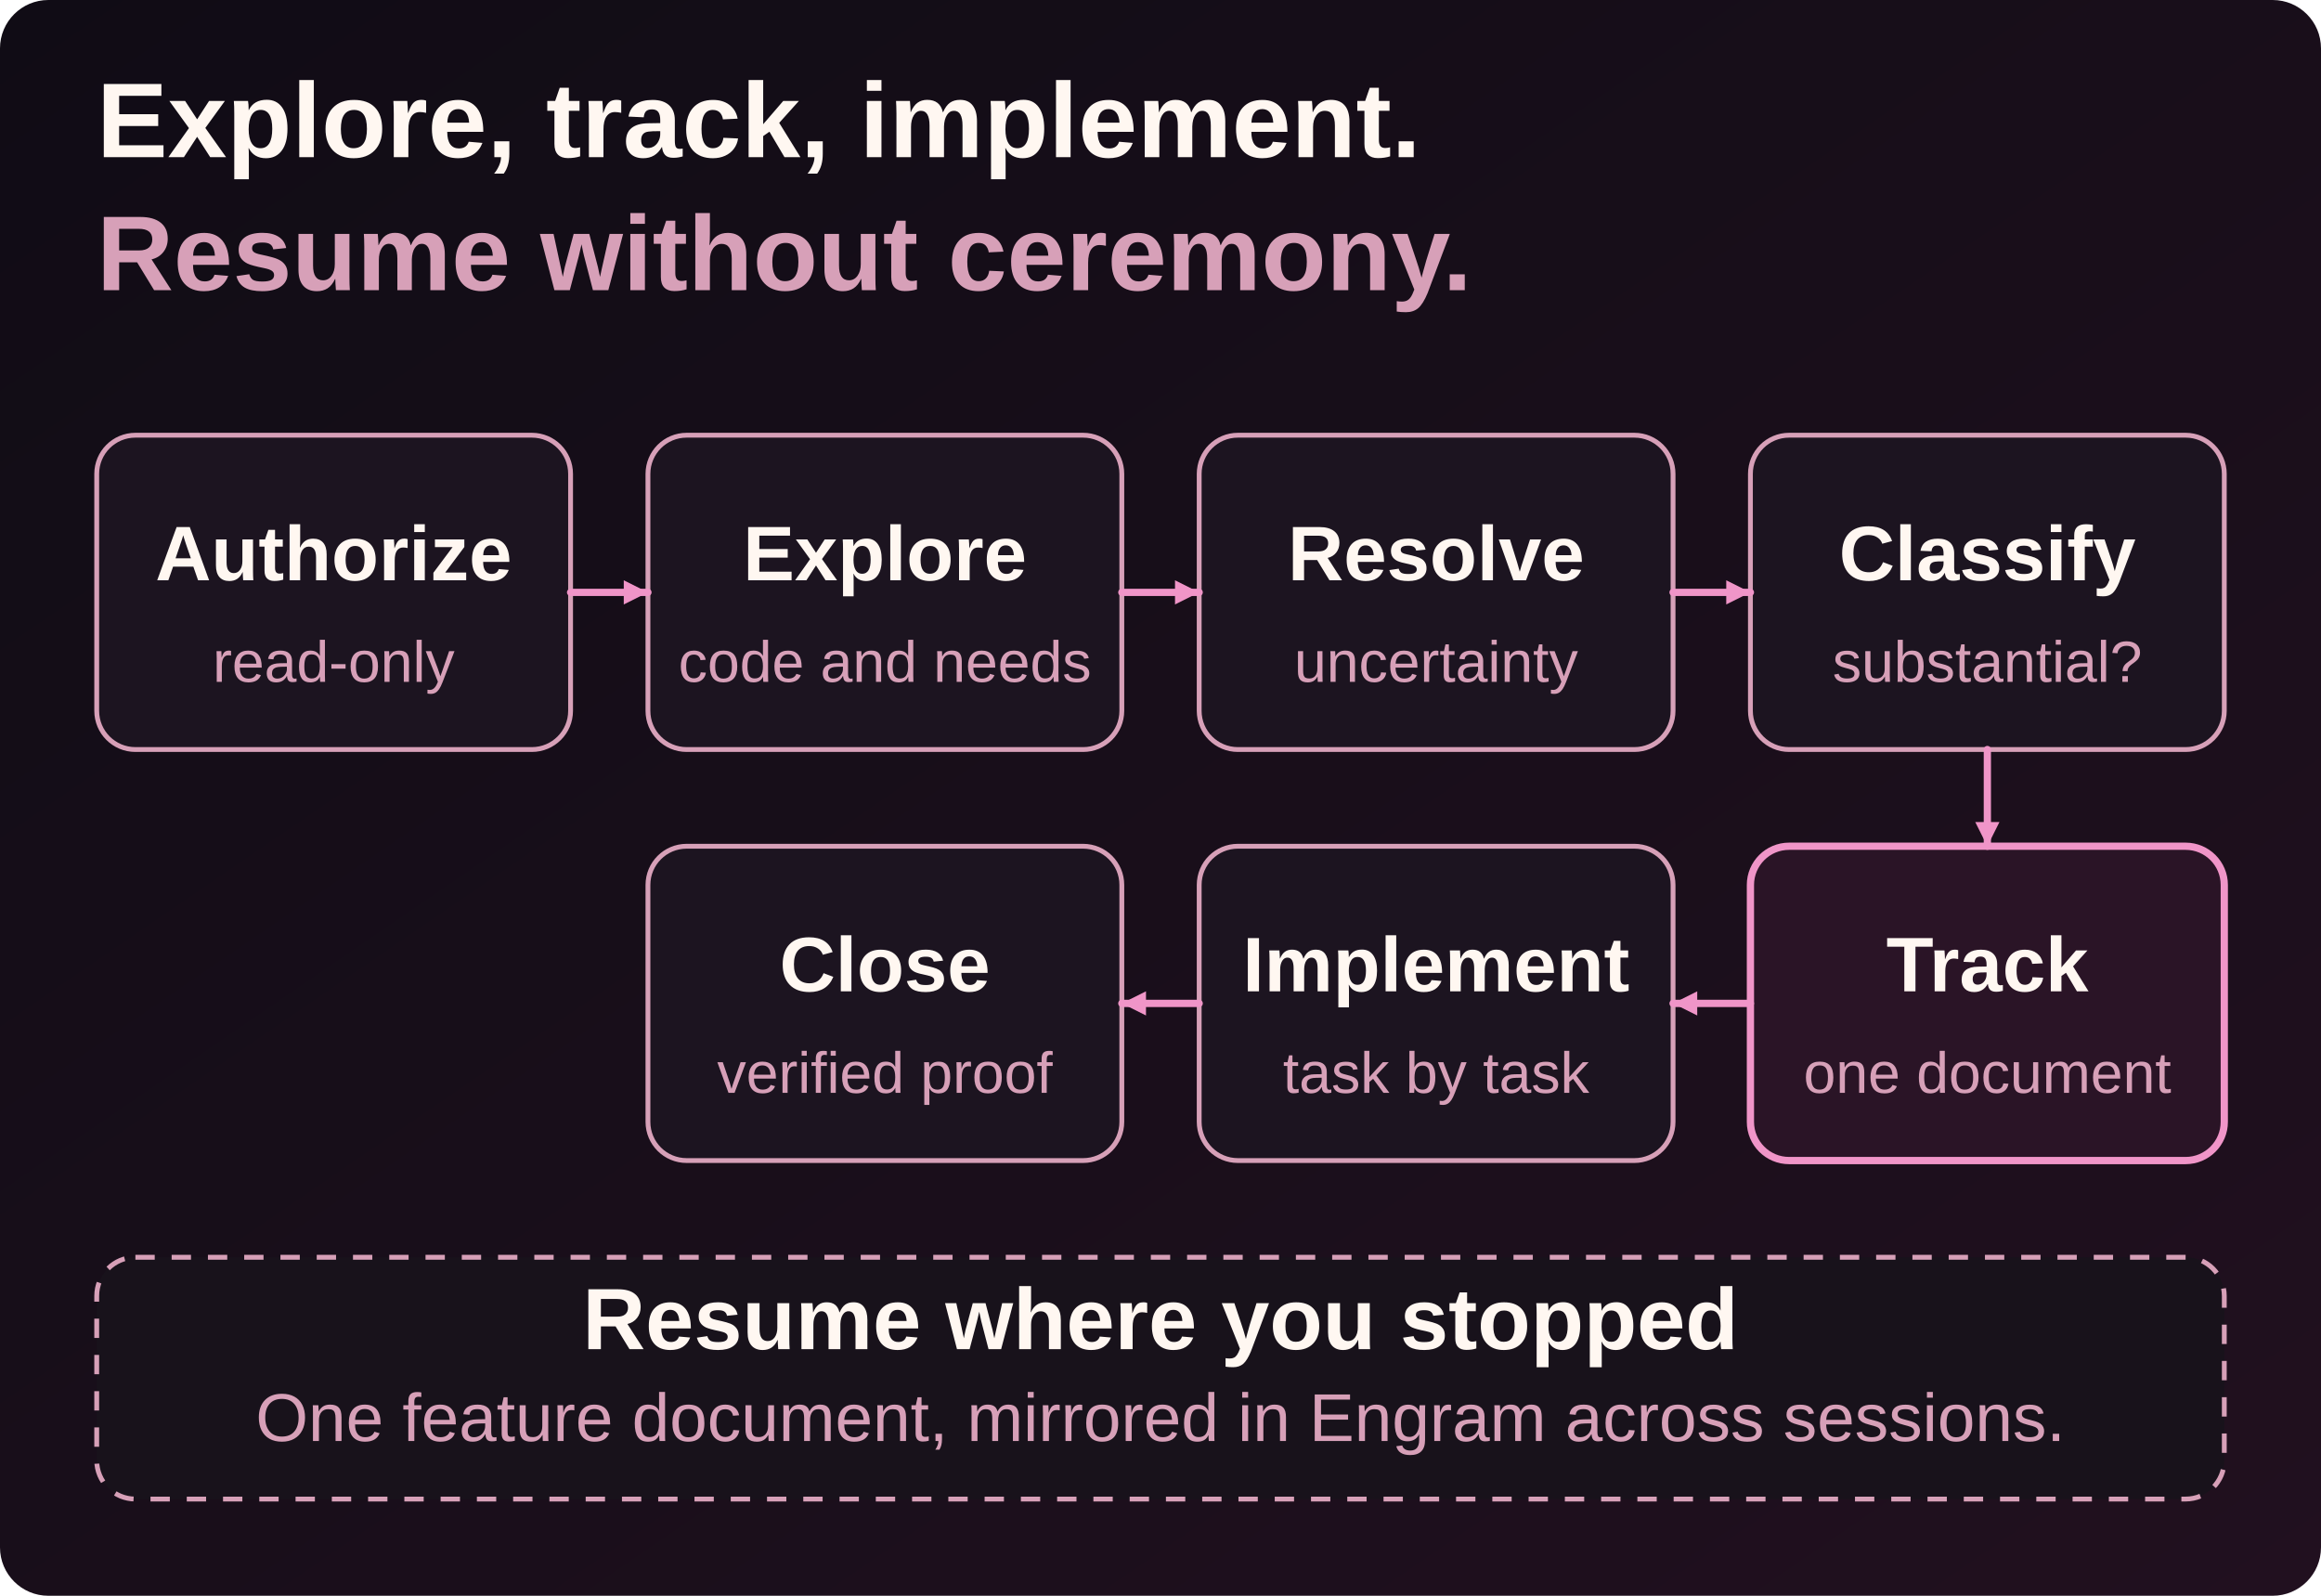
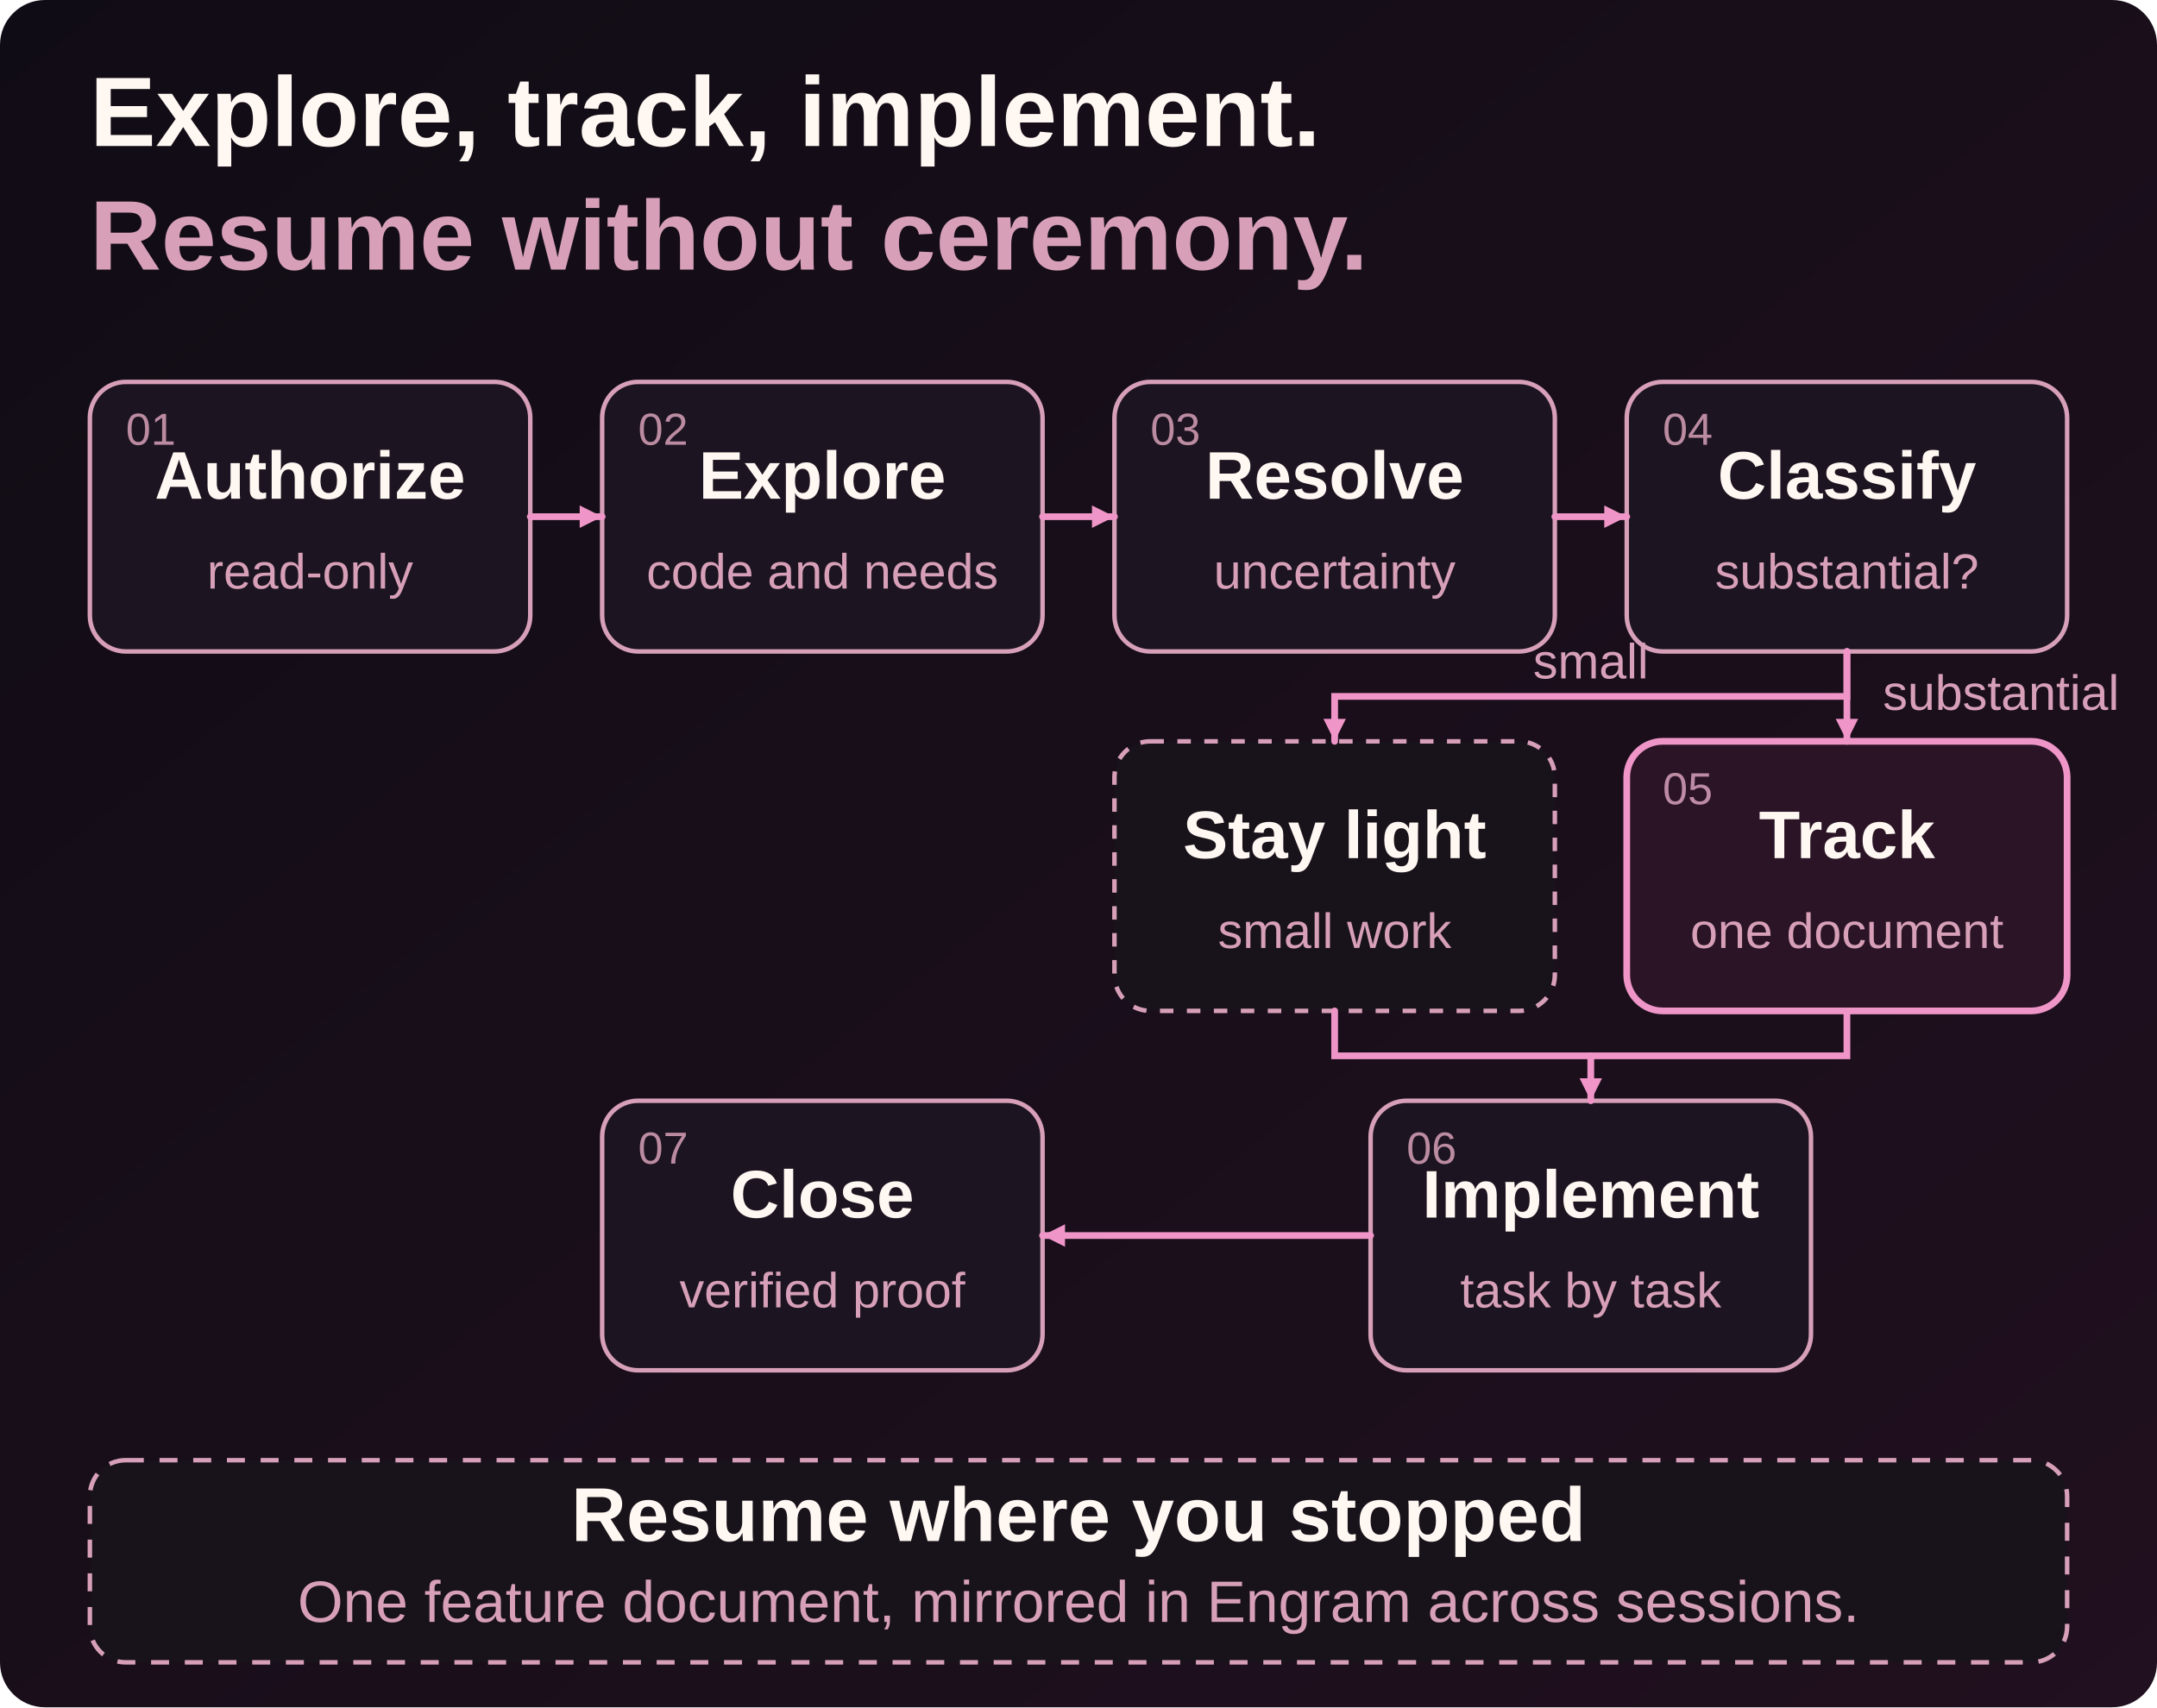
- <svg xmlns="http://www.w3.org/2000/svg" width="960" height="660" viewBox="0 0 960 660" role="img" aria-labelledby="odd-title odd-desc">
+ <svg xmlns="http://www.w3.org/2000/svg" width="960" height="760" viewBox="0 0 960 760" role="img" aria-labelledby="odd-title odd-desc">
  <defs>
    <linearGradient id="odd-bg" x1="0" y1="0" x2="1" y2="1">
      <stop stop-color="#100c15" />
      <stop offset="1" stop-color="#21101f" />
    </linearGradient>
    <marker id="odd-arrow" markerUnits="userSpaceOnUse" markerWidth="10" markerHeight="10" viewBox="0 0 10 10" refX="10" refY="5" orient="auto">
      <path d="M0 0 10 5 0 10z" fill="#f095c8" />
    </marker>
  </defs>
-   <rect width="960" height="660" rx="20" fill="url(#odd-bg)" />
+   <rect width="960" height="760" rx="20" fill="url(#odd-bg)" />
  <text x="40" y="65" fill="#fff7f1" font-family="Arial, Helvetica, sans-serif" font-size="44" font-weight="700">Explore, track, implement.</text>
  <text x="40" y="120" fill="#d7a0b8" font-family="Arial, Helvetica, sans-serif" font-size="44" font-weight="700">Resume without ceremony.</text>
  <g fill="#1c1420" stroke="#d7a0b8" stroke-width="2">
-     <rect x="40" y="180" width="196" height="130" rx="16" />
-     <rect x="268" y="180" width="196" height="130" rx="16" />
-     <rect x="496" y="180" width="196" height="130" rx="16" />
-     <rect x="724" y="180" width="196" height="130" rx="16" />
-     <rect x="724" y="350" width="196" height="130" rx="16" fill="#2a1426" stroke="#f095c8" stroke-width="3" />
-     <rect x="496" y="350" width="196" height="130" rx="16" />
-     <rect x="268" y="350" width="196" height="130" rx="16" />
+     <rect x="40" y="170" width="196" height="120" rx="16" />
+     <rect x="268" y="170" width="196" height="120" rx="16" />
+     <rect x="496" y="170" width="196" height="120" rx="16" />
+     <rect x="724" y="170" width="196" height="120" rx="16" />
+     <rect x="724" y="330" width="196" height="120" rx="16" fill="#2a1426" stroke="#f095c8" stroke-width="3" />
+     <rect x="610" y="490" width="196" height="120" rx="16" />
+     <rect x="268" y="490" width="196" height="120" rx="16" />
  </g>
+   <rect x="496" y="330" width="196" height="120" rx="16" fill="#18121b" stroke="#d7a0b8" stroke-width="2" stroke-dasharray="6 6" />
  <g fill="none" stroke="#f095c8" stroke-width="3" stroke-linecap="round" marker-end="url(#odd-arrow)">
-     <path d="M236 245H268" />
-     <path d="M464 245H496" />
-     <path d="M692 245H724" />
-     <path d="M822 310V350" />
-     <path d="M724 415H692" />
-     <path d="M496 415H464" />
+     <path d="M236 230H268" />
+     <path d="M464 230H496" />
+     <path d="M692 230H724" />
+     <path d="M822 290V330" />
+     <path d="M822 290V310H594V330" />
+     <path d="M708 470V490" />
+     <path d="M610 550H464" />
+   </g>
+   <g fill="none" stroke="#f095c8" stroke-width="3" stroke-linecap="round">
+     <path d="M594 450V470H708" />
+     <path d="M822 450V470H708" />
+   </g>
+   <g font-family="Arial, Helvetica, sans-serif" font-size="20" fill="#d7a0b8" opacity="0.85">
+     <text x="56" y="198">01</text>
+     <text x="284" y="198">02</text>
+     <text x="512" y="198">03</text>
+     <text x="740" y="198">04</text>
+     <text x="740" y="358">05</text>
+     <text x="626" y="518">06</text>
+     <text x="284" y="518">07</text>
  </g>
  <g font-family="Arial, Helvetica, sans-serif" text-anchor="middle">
-     <g fill="#fff7f1" font-size="32" font-weight="700">
-       <text x="138" y="240">Authorize</text>
-       <text x="366" y="240">Explore</text>
-       <text x="594" y="240">Resolve</text>
-       <text x="822" y="240">Classify</text>
-       <text x="822" y="410">Track</text>
-       <text x="594" y="410">Implement</text>
-       <text x="366" y="410">Close</text>
+     <g fill="#fff7f1" font-size="30" font-weight="700">
+       <text x="138" y="222">Authorize</text>
+       <text x="366" y="222">Explore</text>
+       <text x="594" y="222">Resolve</text>
+       <text x="822" y="222">Classify</text>
+       <text x="822" y="382">Track</text>
+       <text x="594" y="382">Stay light</text>
+       <text x="708" y="542">Implement</text>
+       <text x="366" y="542">Close</text>
    </g>
-     <g fill="#d7a0b8" font-size="24">
-       <text x="138" y="282">read-only</text>
-       <text x="366" y="282">code and needs</text>
-       <text x="594" y="282">uncertainty</text>
-       <text x="822" y="282">substantial?</text>
-       <text x="822" y="452">one document</text>
-       <text x="594" y="452">task by task</text>
-       <text x="366" y="452">verified proof</text>
+     <g fill="#d7a0b8" font-size="22">
+       <text x="138" y="262">read-only</text>
+       <text x="366" y="262">code and needs</text>
+       <text x="594" y="262">uncertainty</text>
+       <text x="822" y="262">substantial?</text>
+       <text x="822" y="422">one document</text>
+       <text x="594" y="422">small work</text>
+       <text x="708" y="582">task by task</text>
+       <text x="366" y="582">verified proof</text>
    </g>
  </g>
-   <rect x="40" y="520" width="880" height="100" rx="16" fill="#18121b" stroke="#d7a0b8" stroke-width="2" stroke-dasharray="8 7" />
+   <g font-family="Arial, Helvetica, sans-serif" font-size="22" fill="#d7a0b8">
+     <text x="708" y="302" text-anchor="middle">small</text>
+     <text x="838" y="316" text-anchor="start">substantial</text>
+   </g>
+   <rect x="40" y="650" width="880" height="90" rx="16" fill="#18121b" stroke="#d7a0b8" stroke-width="2" stroke-dasharray="8 7" />
  <g font-family="Arial, Helvetica, sans-serif" text-anchor="middle">
-     <text x="480" y="558" fill="#fff7f1" font-size="36" font-weight="700">Resume where you stopped</text>
-     <text x="480" y="596" fill="#d7a0b8" font-size="28">One feature document, mirrored in Engram across sessions.</text>
+     <text x="480" y="686" fill="#fff7f1" font-size="34" font-weight="700">Resume where you stopped</text>
+     <text x="480" y="722" fill="#d7a0b8" font-size="26">One feature document, mirrored in Engram across sessions.</text>
  </g>
</svg>
